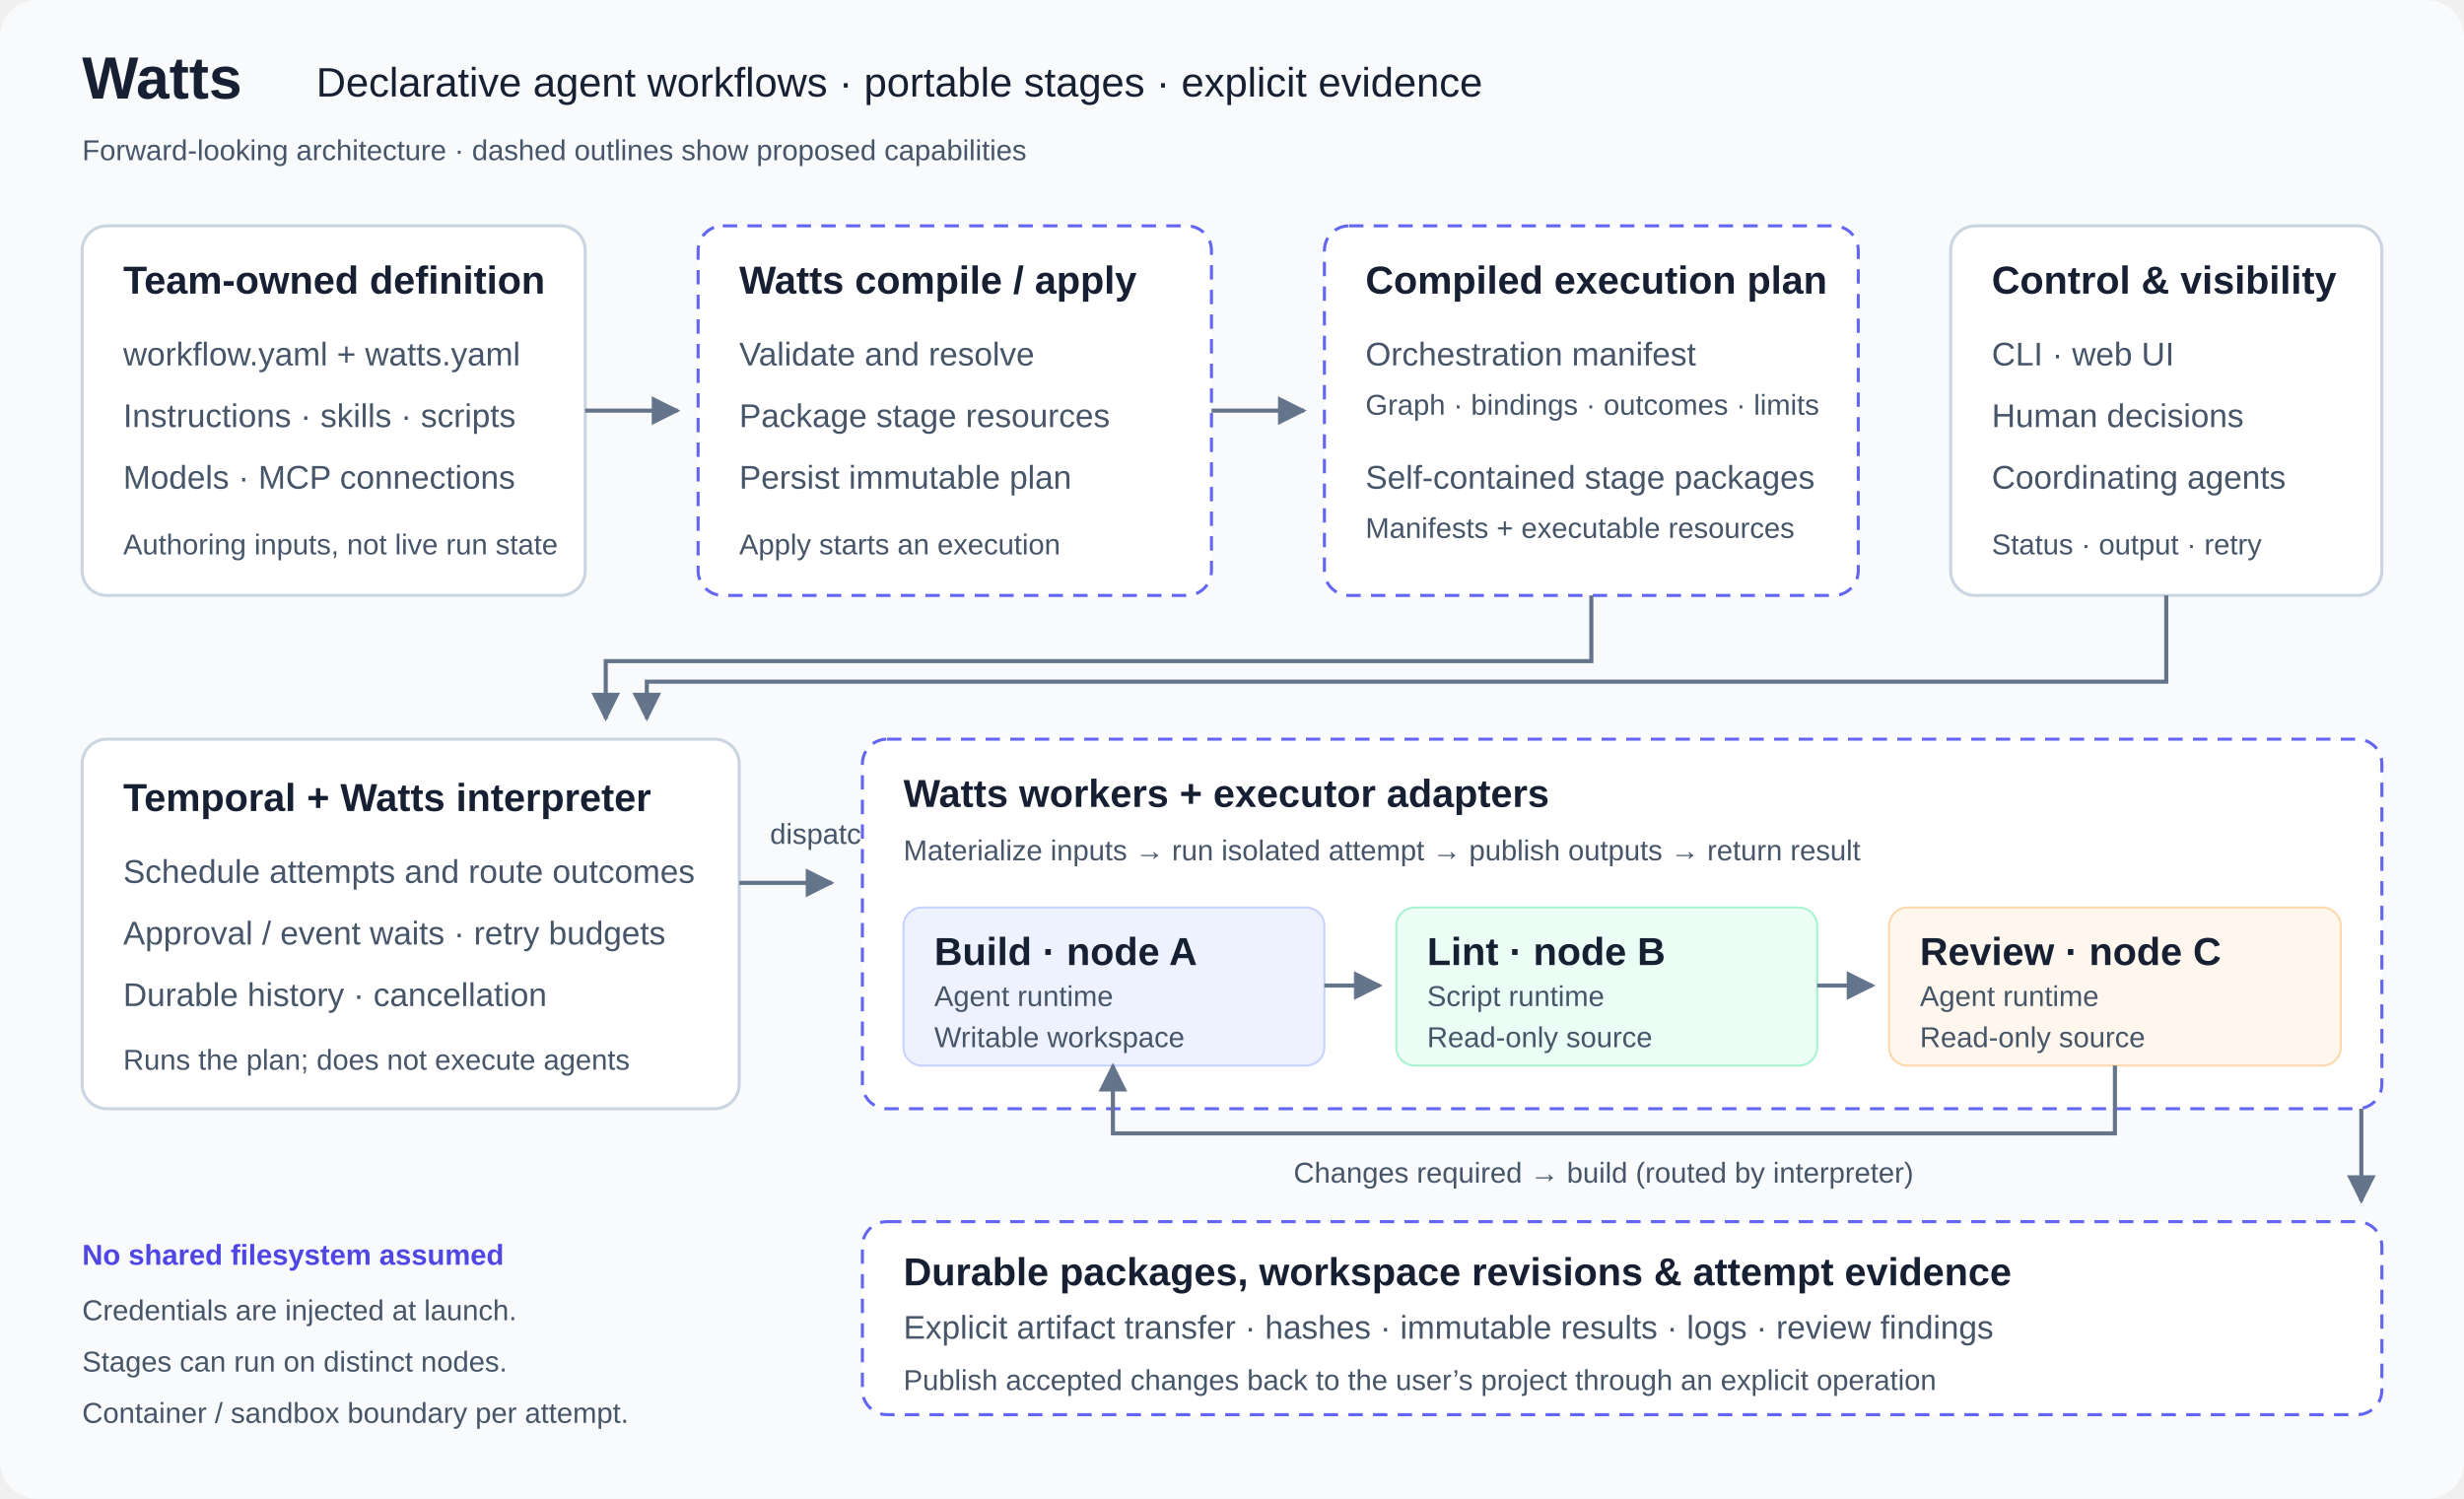
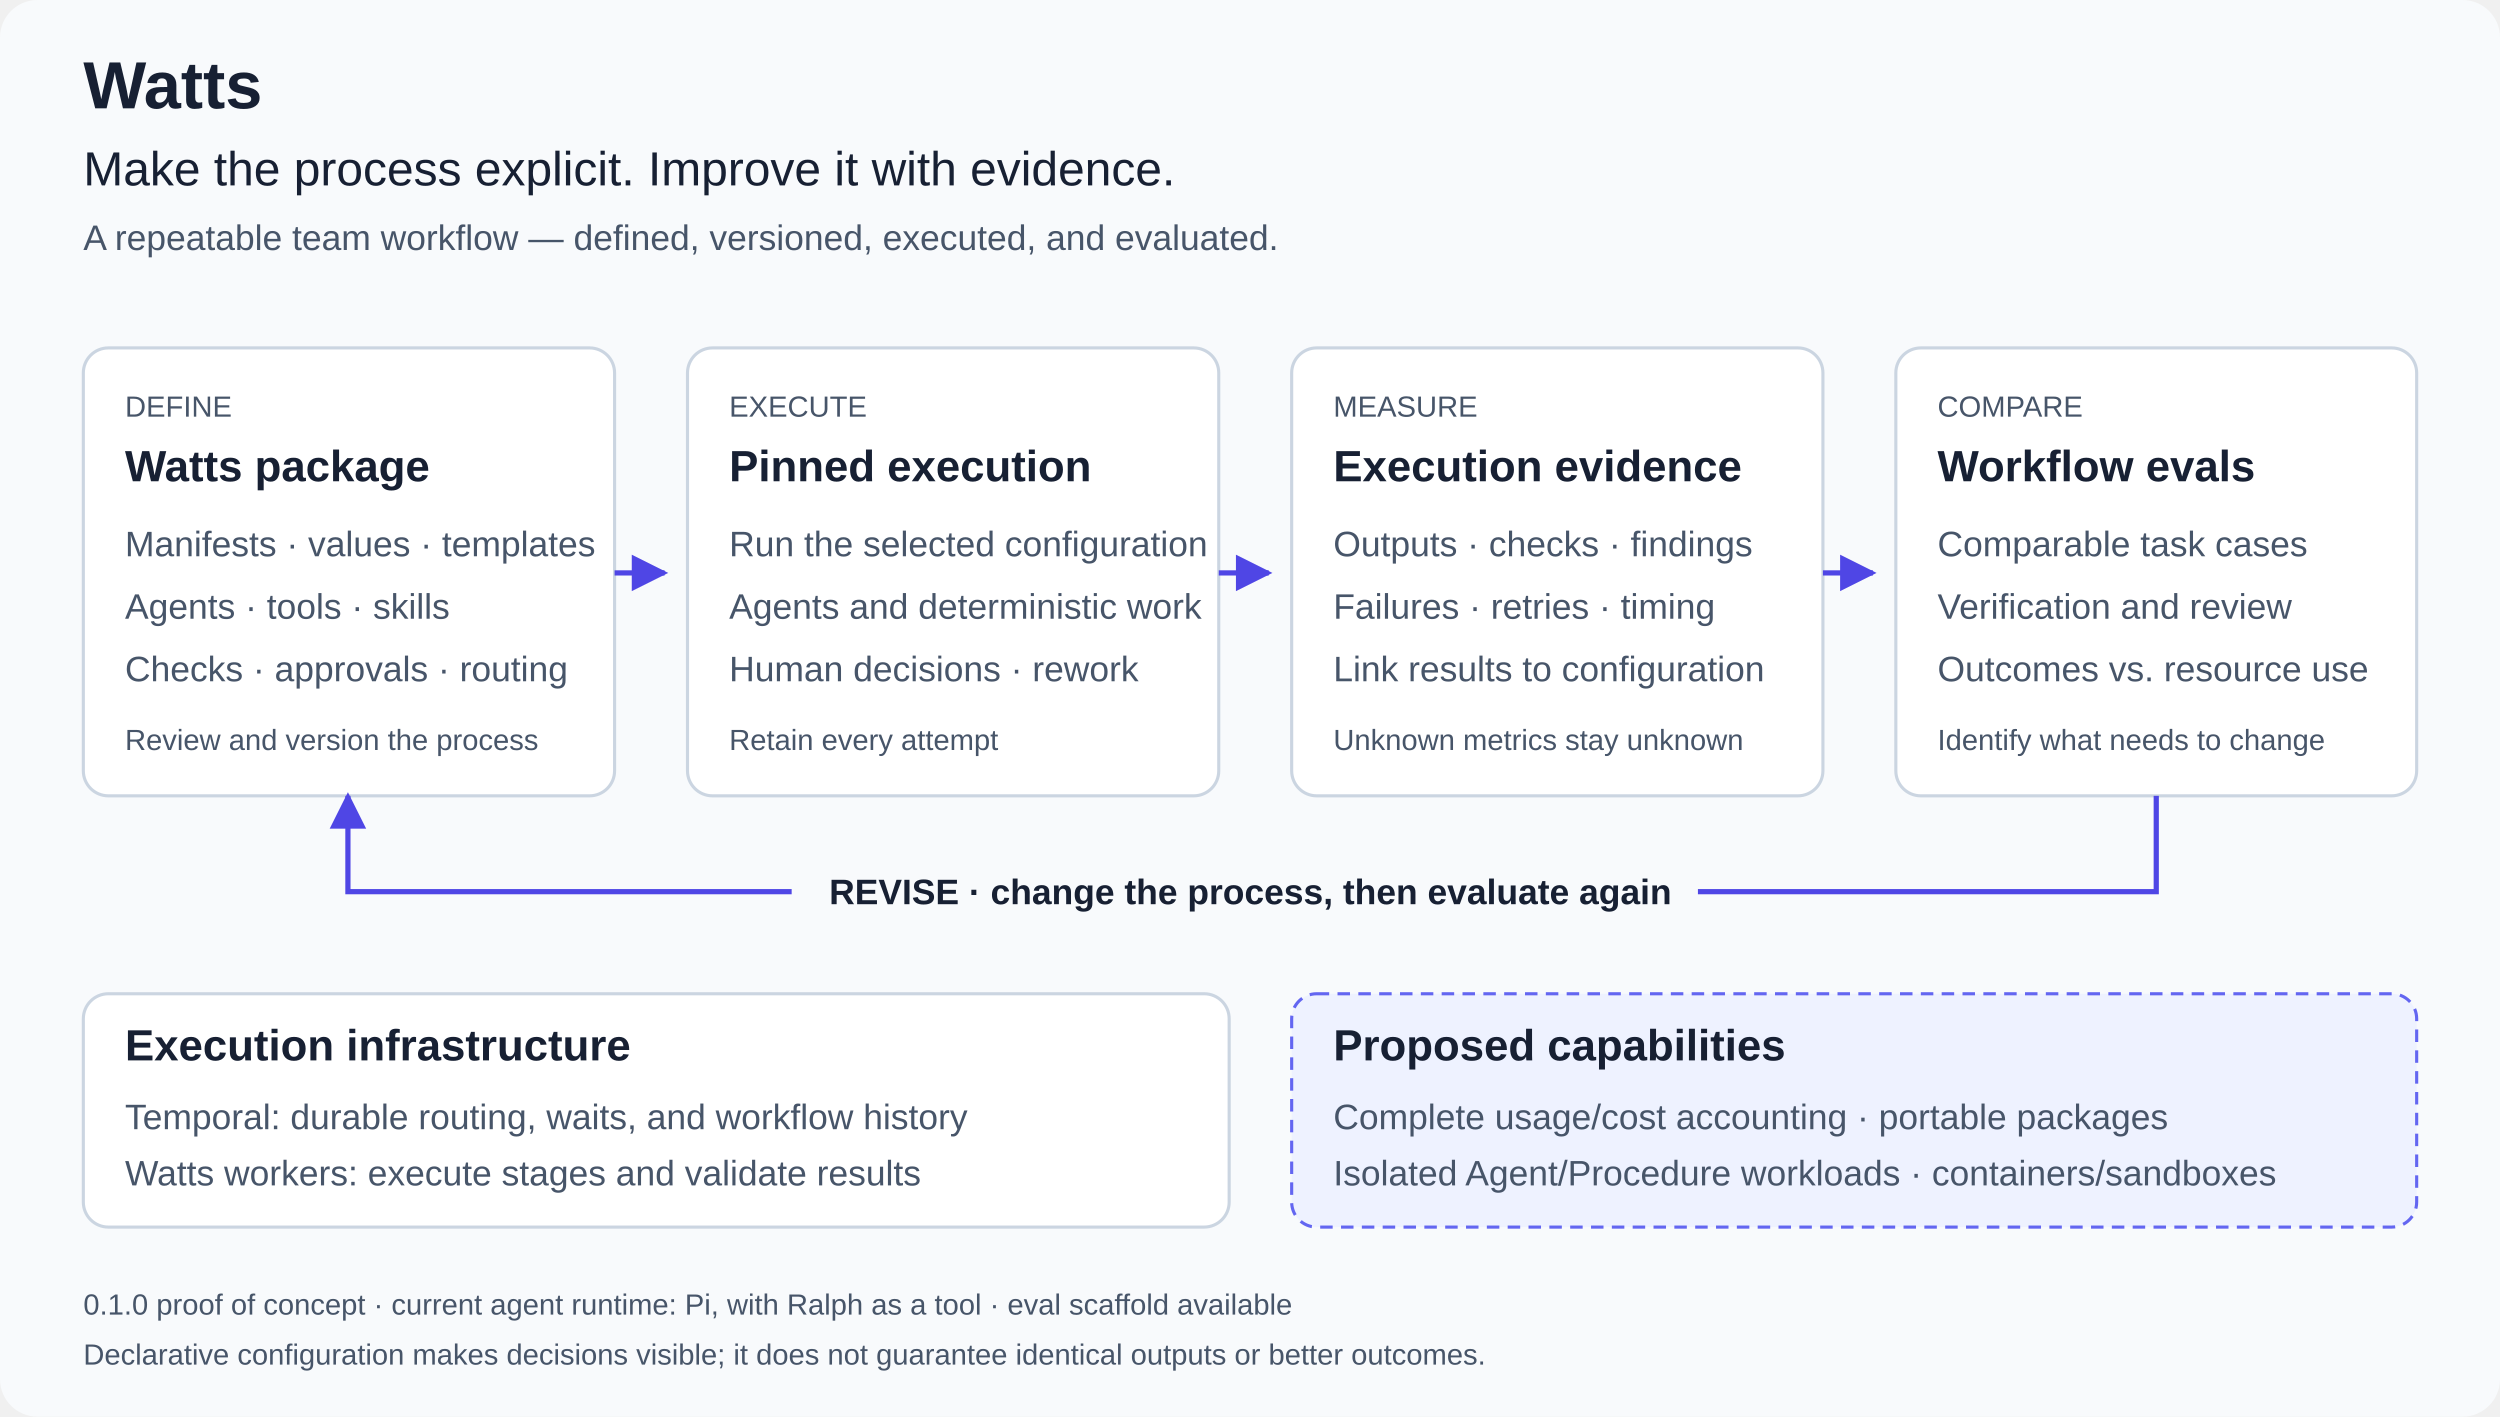
- <svg xmlns="http://www.w3.org/2000/svg" width="1200" height="730" viewBox="0 0 1200 730" role="img" aria-labelledby="title desc">
+ <svg xmlns="http://www.w3.org/2000/svg" width="1200" height="680" viewBox="0 0 1200 680" role="img" aria-labelledby="title desc">
  <defs>
-     <marker id="arrow" viewBox="0 0 10 10" refX="9" refY="5" markerWidth="7" markerHeight="7" orient="auto-start-reverse">
-       <path d="M 0 0 L 10 5 L 0 10 z" fill="#64748b" />
+     <marker id="arrow" viewBox="0 0 10 10" refX="9" refY="5" markerWidth="7" markerHeight="7" orient="auto">
+       <path d="M0 0 L10 5 L0 10 Z" fill="#4f46e5" />
    </marker>
-     <style>
-       text{font-family:Arial,Helvetica,sans-serif;fill:#172033} .heading{font-size:19px;font-weight:700} .body{font-size:16px;fill:#475569} .small{font-size:14px;fill:#475569} .line{fill:none;stroke:#64748b;stroke-width:2;marker-end:url(#arrow)} .box{fill:#fff;stroke:#cbd5e1;stroke-width:1.5} .future{stroke:#6366f1;stroke-dasharray:7 5} .label{font-size:14px;fill:#4f46e5;font-weight:700}
-     </style>
+     <style>text{font-family:Arial,Helvetica,sans-serif;fill:#172033}.title{font-size:21px;font-weight:700}.body{font-size:17px;fill:#475569}.small{font-size:14px;fill:#475569}.box{fill:white;stroke:#cbd5e1;stroke-width:1.5}.arrow{fill:none;stroke:#4f46e5;stroke-width:2.5;marker-end:url(#arrow)}.future{fill:#eef2ff;stroke:#6366f1;stroke-width:1.5;stroke-dasharray:6 4}</style>
  </defs>
-   <rect width="1200" height="730" rx="18" fill="#f8fafc" />
-   <text x="40" y="48" font-size="29" font-weight="700">Watts</text>
-   <text x="154" y="47" font-size="20" fill="#475569">Declarative agent workflows · portable stages · explicit evidence</text>
-   <text x="40" y="78" class="small">Forward-looking architecture · dashed outlines show proposed capabilities</text>
-   <rect x="40" y="110" width="245" height="180" rx="12" class="box" />
-   <text x="60" y="143" class="heading">Team-owned definition</text>
-   <text x="60" y="178" class="body">workflow.yaml + watts.yaml</text>
-   <text x="60" y="208" class="body">Instructions · skills · scripts</text>
-   <text x="60" y="238" class="body">Models · MCP connections</text>
-   <text x="60" y="270" class="small">Authoring inputs, not live run state</text>
-   <path d="M285 200 H330" class="line" />
-   <rect x="340" y="110" width="250" height="180" rx="12" class="box future" />
-   <text x="360" y="143" class="heading">Watts compile / apply</text>
-   <text x="360" y="178" class="body">Validate and resolve</text>
-   <text x="360" y="208" class="body">Package stage resources</text>
-   <text x="360" y="238" class="body">Persist immutable plan</text>
-   <text x="360" y="270" class="small">Apply starts an execution</text>
-   <path d="M590 200 H635" class="line" />
-   <rect x="645" y="110" width="260" height="180" rx="12" class="box future" />
-   <text x="665" y="143" class="heading">Compiled execution plan</text>
-   <text x="665" y="178" class="body">Orchestration manifest</text>
-   <text x="665" y="202" class="small">Graph · bindings · outcomes · limits</text>
-   <text x="665" y="238" class="body">Self-contained stage packages</text>
-   <text x="665" y="262" class="small">Manifests + executable resources</text>
-   <rect x="950" y="110" width="210" height="180" rx="12" class="box" />
-   <text x="970" y="143" class="heading">Control &amp; visibility</text>
-   <text x="970" y="178" class="body">CLI · web UI</text>
-   <text x="970" y="208" class="body">Human decisions</text>
-   <text x="970" y="238" class="body">Coordinating agents</text>
-   <text x="970" y="270" class="small">Status · output · retry</text>
-   <path d="M775 290 V322 H295 V350" class="line" />
-   <path d="M1055 290 V332 H315 V350" class="line" />
-   <rect x="40" y="360" width="320" height="180" rx="12" class="box" />
-   <text x="60" y="395" class="heading">Temporal + Watts interpreter</text>
-   <text x="60" y="430" class="body">Schedule attempts and route outcomes</text>
-   <text x="60" y="460" class="body">Approval / event waits · retry budgets</text>
-   <text x="60" y="490" class="body">Durable history · cancellation</text>
-   <text x="60" y="521" class="small">Runs the plan; does not execute agents</text>
-   <path d="M360 430 H405" class="line" />
-   <text x="375" y="411" class="small">dispatch</text>
-   <rect x="420" y="360" width="740" height="180" rx="12" class="box future" />
-   <text x="440" y="393" class="heading">Watts workers + executor adapters</text>
-   <text x="440" y="419" class="small">Materialize inputs → run isolated attempt → publish outputs → return result</text>
-   <rect x="440" y="442" width="205" height="77" rx="9" fill="#eef2ff" stroke="#c7d2fe" />
-   <text x="455" y="470" class="heading">Build · node A</text>
-   <text x="455" y="490" class="small">Agent runtime</text>
-   <text x="455" y="510" class="small">Writable workspace</text>
-   <rect x="680" y="442" width="205" height="77" rx="9" fill="#ecfdf5" stroke="#a7f3d0" />
-   <text x="695" y="470" class="heading">Lint · node B</text>
-   <text x="695" y="490" class="small">Script runtime</text>
-   <text x="695" y="510" class="small">Read-only source</text>
-   <rect x="920" y="442" width="220" height="77" rx="9" fill="#fff7ed" stroke="#fed7aa" />
-   <text x="935" y="470" class="heading">Review · node C</text>
-   <text x="935" y="490" class="small">Agent runtime</text>
-   <text x="935" y="510" class="small">Read-only source</text>
-   <path d="M645 480 H672" class="line" />
-   <path d="M885 480 H912" class="line" />
-   <path d="M1030 519 V552 H542 V519" class="line" />
-   <text x="630" y="576" class="small">Changes required → build (routed by interpreter)</text>
-   <path d="M1150 540 V585" class="line" />
-   <rect x="420" y="595" width="740" height="94" rx="12" class="box future" />
-   <text x="440" y="626" class="heading">Durable packages, workspace revisions &amp; attempt evidence</text>
-   <text x="440" y="652" class="body">Explicit artifact transfer · hashes · immutable results · logs · review findings</text>
-   <text x="440" y="677" class="small">Publish accepted changes back to the user’s project through an explicit operation</text>
-   <text x="40" y="616" class="label">No shared filesystem assumed</text>
-   <text x="40" y="643" class="small">Credentials are injected at launch.</text>
-   <text x="40" y="668" class="small">Stages can run on distinct nodes.</text>
-   <text x="40" y="693" class="small">Container / sandbox boundary per attempt.</text>
+   <rect width="1200" height="680" rx="18" fill="#f8fafc" />
+   <text x="40" y="52" font-size="32" font-weight="700">Watts</text>
+   <text x="40" y="89" font-size="23">Make the process explicit. Improve it with evidence.</text>
+   <text x="40" y="120" class="body">A repeatable team workflow — defined, versioned, executed, and evaluated.</text>
+   <rect x="40" y="167" width="255" height="215" rx="12" class="box" />
+   <text x="60" y="200" class="small">DEFINE</text>
+   <text x="60" y="231" class="title">Watts package</text>
+   <text x="60" y="267" class="body">Manifests · values · templates</text>
+   <text x="60" y="297" class="body">Agents · tools · skills</text>
+   <text x="60" y="327" class="body">Checks · approvals · routing</text>
+   <text x="60" y="360" class="small">Review and version the process</text>
+   <path d="M295 275 H319" class="arrow" />
+   <rect x="330" y="167" width="255" height="215" rx="12" class="box" />
+   <text x="350" y="200" class="small">EXECUTE</text>
+   <text x="350" y="231" class="title">Pinned execution</text>
+   <text x="350" y="267" class="body">Run the selected configuration</text>
+   <text x="350" y="297" class="body">Agents and deterministic work</text>
+   <text x="350" y="327" class="body">Human decisions · rework</text>
+   <text x="350" y="360" class="small">Retain every attempt</text>
+   <path d="M585 275 H609" class="arrow" />
+   <rect x="620" y="167" width="255" height="215" rx="12" class="box" />
+   <text x="640" y="200" class="small">MEASURE</text>
+   <text x="640" y="231" class="title">Execution evidence</text>
+   <text x="640" y="267" class="body">Outputs · checks · findings</text>
+   <text x="640" y="297" class="body">Failures · retries · timing</text>
+   <text x="640" y="327" class="body">Link results to configuration</text>
+   <text x="640" y="360" class="small">Unknown metrics stay unknown</text>
+   <path d="M875 275 H899" class="arrow" />
+   <rect x="910" y="167" width="250" height="215" rx="12" class="box" />
+   <text x="930" y="200" class="small">COMPARE</text>
+   <text x="930" y="231" class="title">Workflow evals</text>
+   <text x="930" y="267" class="body">Comparable task cases</text>
+   <text x="930" y="297" class="body">Verification and review</text>
+   <text x="930" y="327" class="body">Outcomes vs. resource use</text>
+   <text x="930" y="360" class="small">Identify what needs to change</text>
+   <path d="M1035 382 V428 H167 V382" class="arrow" />
+   <rect x="380" y="411" width="435" height="34" rx="8" fill="#f8fafc" />
+   <text x="398" y="434" font-size="17" font-weight="700" fill="#4f46e5">REVISE · change the process, then evaluate again</text>
+   <rect x="40" y="477" width="550" height="112" rx="12" class="box" />
+   <text x="60" y="509" class="title">Execution infrastructure</text>
+   <text x="60" y="542" class="body">Temporal: durable routing, waits, and workflow history</text>
+   <text x="60" y="569" class="body">Watts workers: execute stages and validate results</text>
+   <rect x="620" y="477" width="540" height="112" rx="12" class="future" />
+   <text x="640" y="509" class="title">Proposed capabilities</text>
+   <text x="640" y="542" class="body">Complete usage/cost accounting · portable packages</text>
+   <text x="640" y="569" class="body">Isolated Agent/Procedure workloads · containers/sandboxes</text>
+   <text x="40" y="631" class="small">0.1.0 proof of concept · current agent runtime: Pi, with Ralph as a tool · eval scaffold available</text>
+   <text x="40" y="655" class="small">Declarative configuration makes decisions visible; it does not guarantee identical outputs or better outcomes.</text>
</svg>
